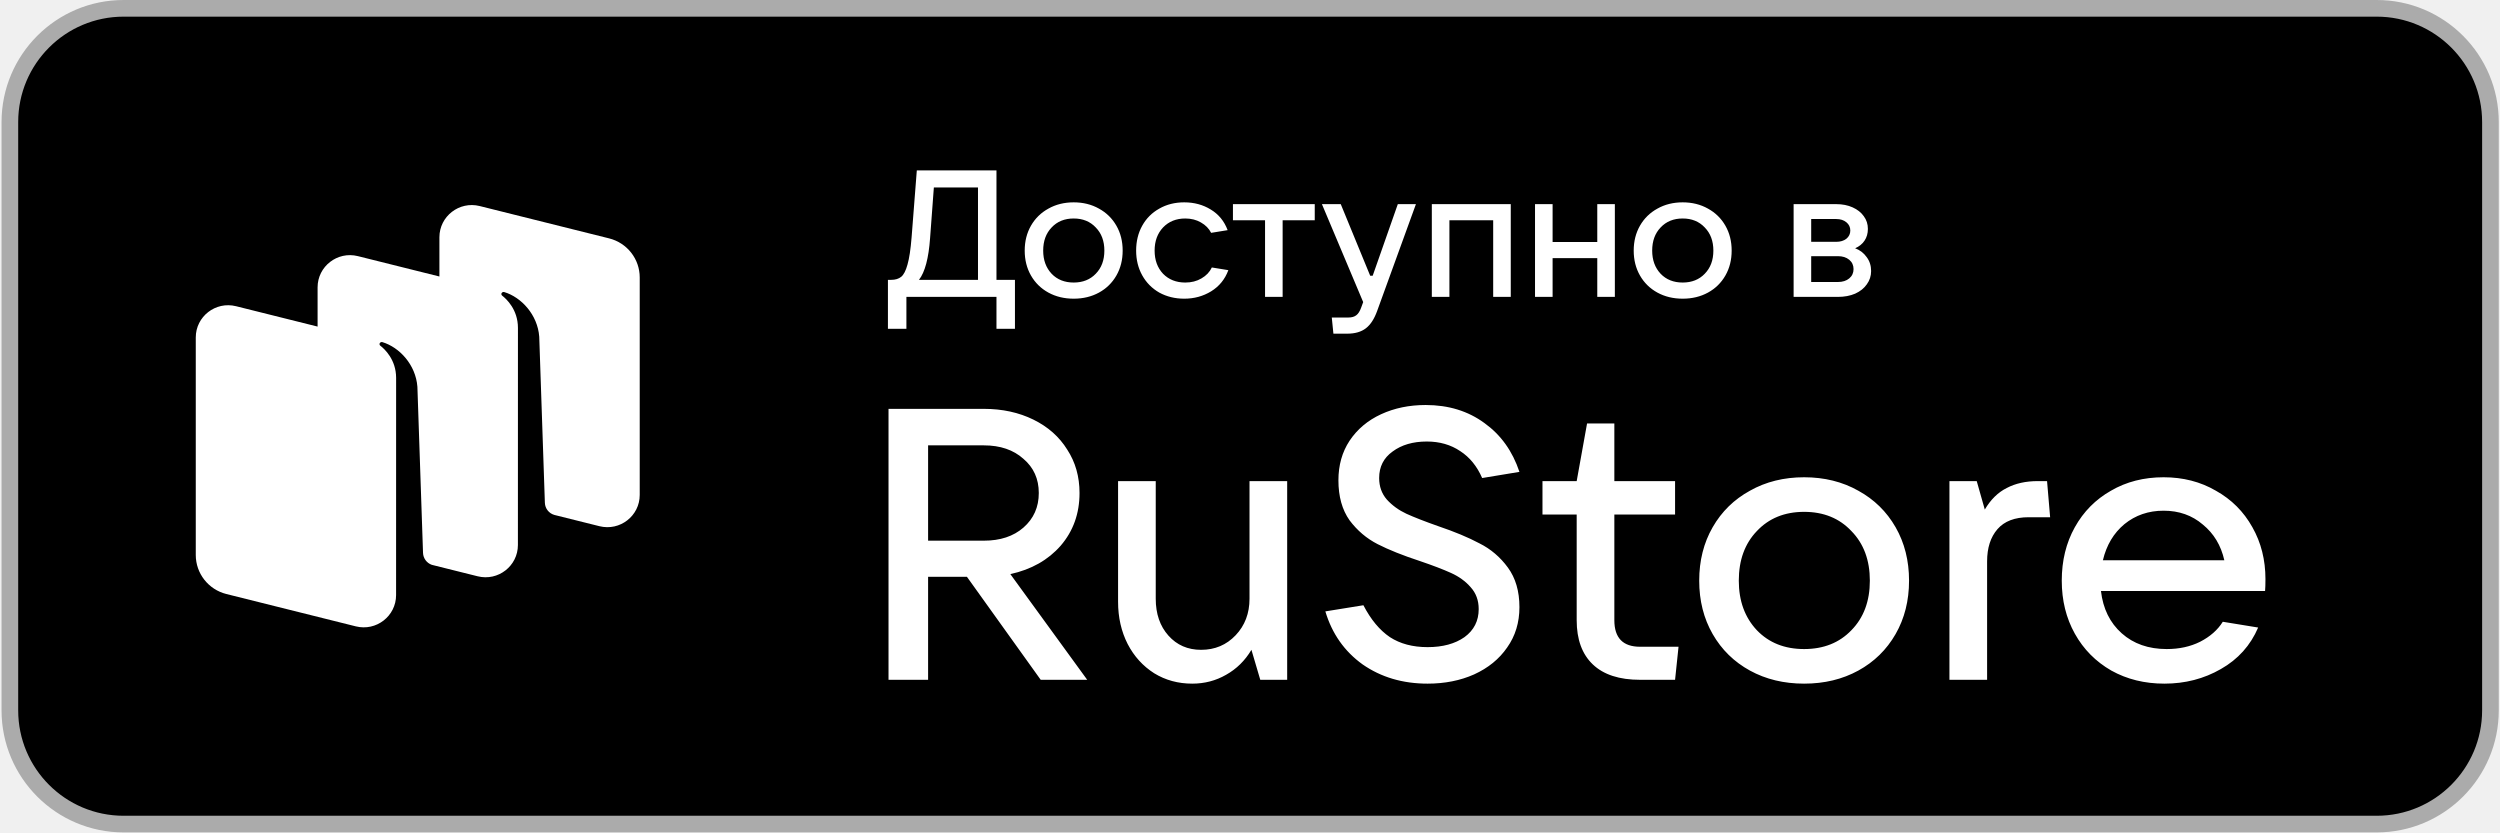
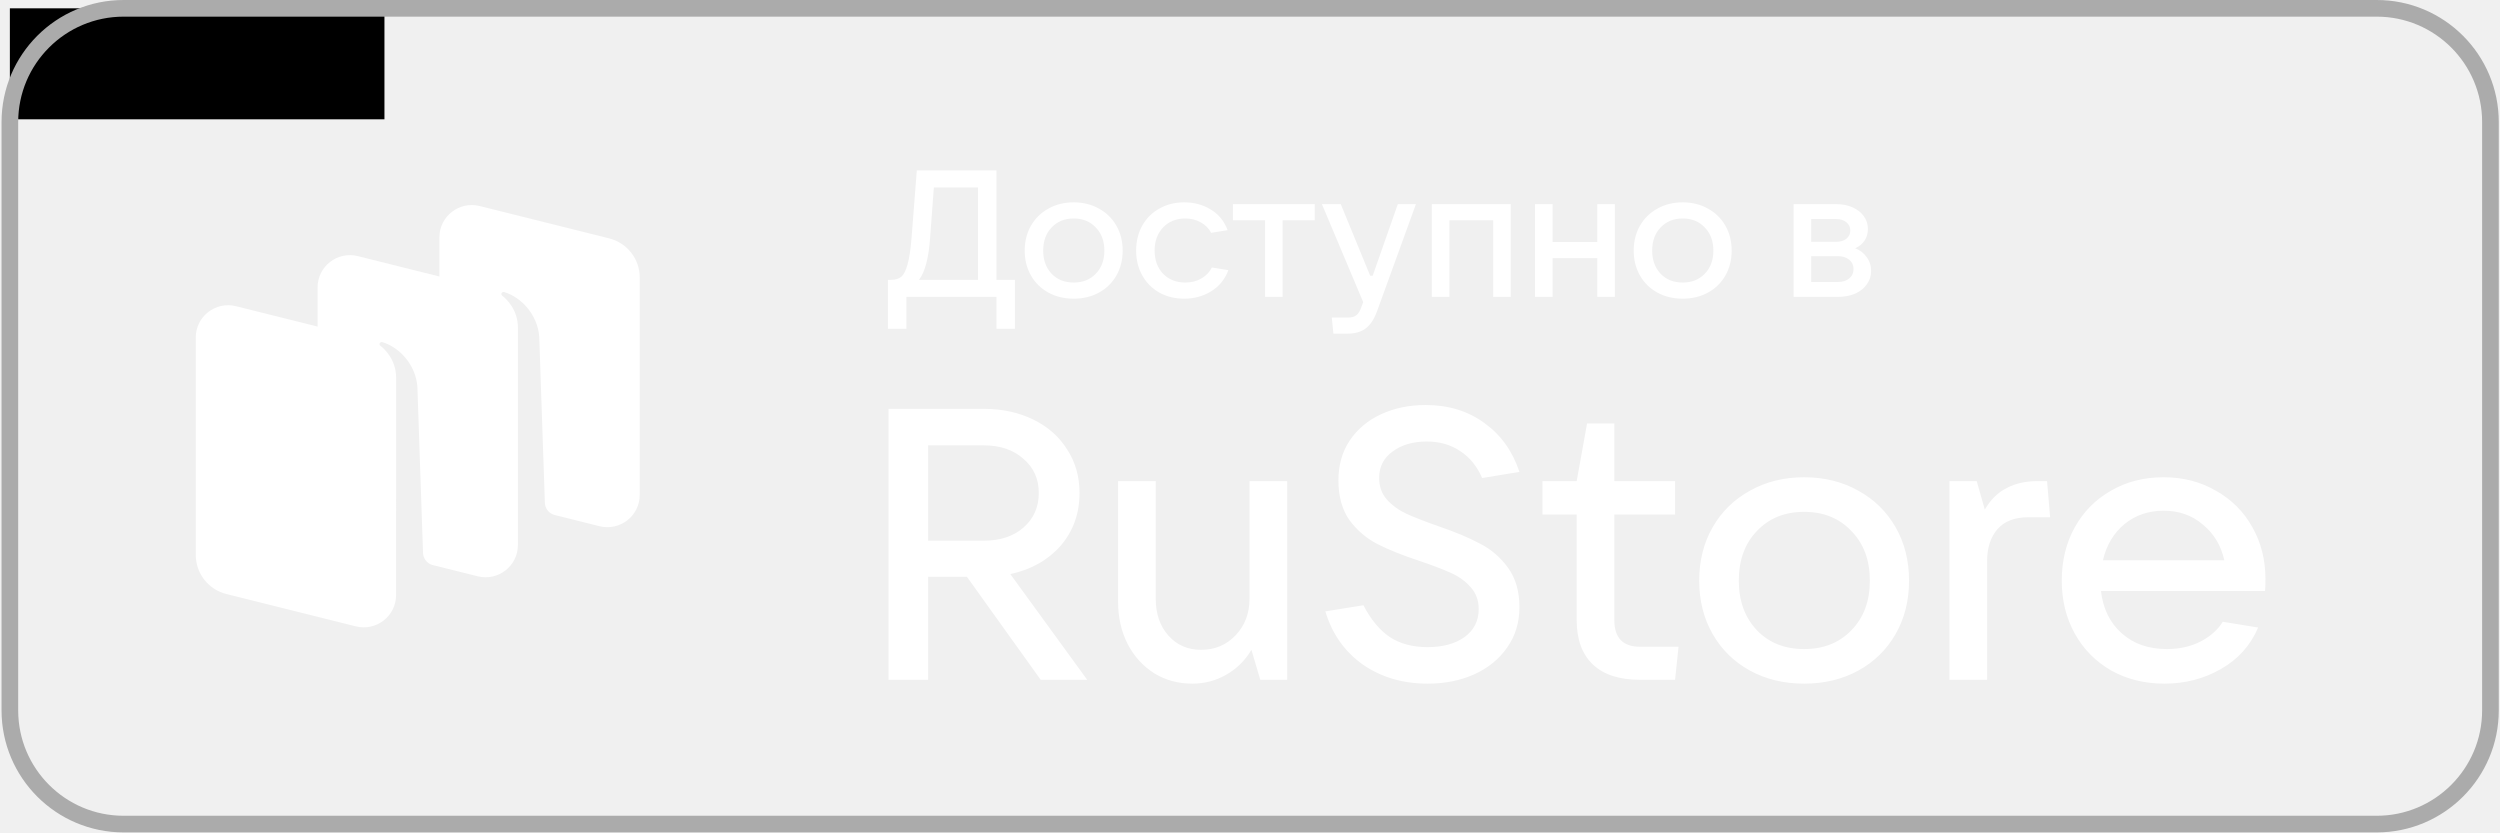
<svg xmlns="http://www.w3.org/2000/svg" width="901" height="300" viewBox="0 0 901 300" fill="none">
-   <rect x="3.556" y="3" width="894" height="294" rx="41" fill="black" />
+   <rect x="3.556" y="3" width="135" height="40" fill="black" />
  <path d="M199.776 185.577L216.048 189.642C223.415 191.482 230.556 185.939 230.556 178.381V99.987C230.556 93.333 226.009 87.531 219.523 85.911L172.871 74.257C165.504 72.417 158.363 77.96 158.363 85.518V99.65L128.969 92.307C121.602 90.467 114.46 96.01 114.46 103.568V117.7L85.065 110.357C77.698 108.517 70.556 114.06 70.556 121.618L70.556 200.012C70.556 206.666 75.104 212.468 81.59 214.088L128.241 225.742C135.608 227.582 142.75 222.039 142.75 214.481L142.762 136.192C142.762 129.579 138.576 125.754 137.058 124.579C136.768 124.355 136.688 123.937 136.896 123.635C137.1 123.338 137.468 123.198 137.813 123.302C143.96 125.158 149.842 131.46 150.429 139.384L152.458 199.253C152.525 201.219 153.796 202.924 155.626 203.566L172.145 207.692C179.512 209.533 186.654 203.989 186.654 196.431L186.666 118.16C186.666 111.546 182.488 107.712 180.97 106.537C180.681 106.313 180.601 105.895 180.808 105.593C181.013 105.296 181.381 105.156 181.726 105.26C187.873 107.116 193.755 113.418 194.342 121.342L196.371 181.207C196.441 183.253 197.821 185.013 199.776 185.577Z" fill="white" />
  <path d="M391.831 245H375.071L348.478 207.879H334.488V245H320.222V147.351H354.572C361.22 147.351 367.176 148.644 372.44 151.229C377.703 153.815 381.766 157.416 384.628 162.033C387.583 166.558 389.061 171.775 389.061 177.684C389.061 185.072 386.798 191.397 382.274 196.66C377.749 201.831 371.701 205.248 364.129 206.91L391.831 245ZM334.488 160.509V194.86H354.572C360.482 194.86 365.237 193.29 368.838 190.15C372.532 186.918 374.379 182.763 374.379 177.684C374.379 172.606 372.532 168.497 368.838 165.357C365.237 162.125 360.482 160.509 354.572 160.509H334.488ZM429.686 246.385C424.608 246.385 420.037 245.139 415.974 242.645C411.911 240.06 408.725 236.551 406.417 232.119C404.108 227.594 402.954 222.515 402.954 216.883V173.391H416.528V215.775C416.528 221.223 418.051 225.655 421.099 229.071C424.146 232.488 428.07 234.196 432.872 234.196C437.858 234.196 442.014 232.442 445.338 228.933C448.662 225.424 450.324 221.038 450.324 215.775V173.391H463.898V245H454.202L451.017 234.196C448.708 238.075 445.661 241.076 441.875 243.199C438.181 245.323 434.119 246.385 429.686 246.385ZM514.501 246.385C505.544 246.385 497.741 244.077 491.092 239.46C484.536 234.75 480.058 228.379 477.657 220.345L491.369 218.129C494.047 223.3 497.233 227.132 500.927 229.625C504.62 232.026 509.145 233.227 514.501 233.227C519.949 233.227 524.381 232.026 527.797 229.625C531.214 227.132 532.922 223.762 532.922 219.514C532.922 216.375 531.953 213.743 530.014 211.619C528.167 209.495 525.812 207.787 522.95 206.494C520.087 205.202 516.347 203.77 511.73 202.201C505.544 200.169 500.465 198.138 496.494 196.106C492.524 194.075 489.153 191.212 486.383 187.519C483.705 183.733 482.366 178.931 482.366 173.114C482.366 167.666 483.705 162.91 486.383 158.847C489.153 154.692 492.939 151.506 497.741 149.29C502.543 147.074 507.898 145.966 513.808 145.966C522.026 145.966 529.09 148.136 535 152.476C540.91 156.723 545.111 162.587 547.604 170.066L534.169 172.283C532.322 168.035 529.69 164.803 526.274 162.587C522.857 160.278 518.84 159.124 514.224 159.124C509.237 159.124 505.128 160.325 501.896 162.725C498.664 165.034 497.048 168.22 497.048 172.283C497.048 175.33 497.972 177.915 499.819 180.039C501.758 182.163 504.112 183.871 506.883 185.164C509.745 186.457 513.531 187.934 518.24 189.596C524.242 191.628 529.229 193.705 533.199 195.829C537.262 197.861 540.679 200.769 543.449 204.555C546.219 208.341 547.604 213.097 547.604 218.822C547.604 224.362 546.127 229.21 543.172 233.365C540.309 237.52 536.339 240.752 531.26 243.061C526.274 245.277 520.687 246.385 514.501 246.385ZM604.942 233.088L603.695 245H591.091C583.611 245 577.932 243.153 574.054 239.46C570.176 235.766 568.237 230.457 568.237 223.531V185.441H555.909V173.391H568.237L571.977 152.614H581.811V173.391H603.695V185.441H581.811V223.531C581.811 229.902 584.904 233.088 591.091 233.088H604.942ZM650.208 246.385C642.914 246.385 636.404 244.815 630.679 241.676C624.953 238.536 620.475 234.15 617.243 228.517C614.011 222.885 612.395 216.467 612.395 209.265C612.395 202.062 614.011 195.644 617.243 190.012C620.475 184.379 624.953 179.993 630.679 176.853C636.404 173.621 642.914 172.006 650.208 172.006C657.503 172.006 664.013 173.621 669.738 176.853C675.463 179.993 679.942 184.379 683.174 190.012C686.405 195.644 688.021 202.062 688.021 209.265C688.021 216.467 686.405 222.885 683.174 228.517C679.942 234.15 675.463 238.536 669.738 241.676C664.013 244.815 657.503 246.385 650.208 246.385ZM650.208 233.919C657.226 233.919 662.905 231.657 667.245 227.132C671.677 222.608 673.893 216.652 673.893 209.265C673.893 201.877 671.677 195.921 667.245 191.397C662.905 186.78 657.226 184.471 650.208 184.471C643.191 184.471 637.512 186.78 633.172 191.397C628.832 195.921 626.662 201.877 626.662 209.265C626.662 216.559 628.832 222.515 633.172 227.132C637.512 231.657 643.191 233.919 650.208 233.919ZM702.578 245V173.391H712.412L715.321 183.64C717.445 180.039 720.076 177.454 723.216 175.884C726.355 174.222 730.095 173.391 734.435 173.391H737.759L738.867 186.411H731.111C726.124 186.411 722.385 187.842 719.892 190.704C717.398 193.567 716.152 197.445 716.152 202.339V245H702.578ZM816.469 208.711C816.469 210.557 816.423 211.989 816.331 213.004H757.187C757.926 219.376 760.419 224.454 764.667 228.24C768.915 232.026 774.316 233.919 780.872 233.919C785.397 233.919 789.414 233.042 792.923 231.288C796.524 229.441 799.248 227.04 801.095 224.085L813.838 226.163C811.068 232.626 806.589 237.613 800.402 241.122C794.308 244.631 787.521 246.385 780.041 246.385C772.931 246.385 766.56 244.815 760.927 241.676C755.294 238.444 750.908 234.012 747.769 228.379C744.629 222.746 743.059 216.375 743.059 209.265C743.059 202.062 744.629 195.644 747.769 190.012C750.908 184.379 755.248 179.993 760.789 176.853C766.329 173.621 772.654 172.006 779.764 172.006C786.782 172.006 793.061 173.621 798.602 176.853C804.234 179.993 808.621 184.379 811.76 190.012C814.9 195.552 816.469 201.785 816.469 208.711ZM779.764 184.056C774.316 184.056 769.607 185.672 765.636 188.904C761.758 192.136 759.173 196.476 757.88 201.924H801.649C800.448 196.568 797.863 192.274 793.892 189.042C790.014 185.718 785.305 184.056 779.764 184.056Z" fill="white" />
  <path d="M320.009 118.509V100.858H321.173C322.682 100.858 323.888 100.491 324.794 99.758C325.699 99.026 326.453 97.56 327.057 95.362C327.703 93.12 328.199 89.823 328.544 85.469L330.419 61.416H359.127V100.858H365.787V118.509H359.127V107H326.669V118.509H320.009ZM352.467 100.858V67.559H336.561L335.204 85.792C334.686 93.077 333.35 98.099 331.195 100.858H352.467ZM386.957 107.647C383.552 107.647 380.513 106.914 377.84 105.448C375.168 103.983 373.077 101.935 371.568 99.306C370.06 96.676 369.305 93.68 369.305 90.318C369.305 86.956 370.06 83.96 371.568 81.331C373.077 78.701 375.168 76.654 377.84 75.188C380.513 73.68 383.552 72.925 386.957 72.925C390.362 72.925 393.401 73.68 396.074 75.188C398.746 76.654 400.837 78.701 402.345 81.331C403.854 83.96 404.608 86.956 404.608 90.318C404.608 93.68 403.854 96.676 402.345 99.306C400.837 101.935 398.746 103.983 396.074 105.448C393.401 106.914 390.362 107.647 386.957 107.647ZM386.957 101.827C390.233 101.827 392.884 100.771 394.91 98.659C396.979 96.547 398.013 93.767 398.013 90.318C398.013 86.87 396.979 84.09 394.91 81.978C392.884 79.822 390.233 78.745 386.957 78.745C383.681 78.745 381.03 79.822 379.004 81.978C376.978 84.09 375.965 86.87 375.965 90.318C375.965 93.724 376.978 96.504 379.004 98.659C381.03 100.771 383.681 101.827 386.957 101.827ZM426.792 107.647C423.473 107.647 420.477 106.914 417.805 105.448C415.175 103.94 413.128 101.87 411.662 99.241C410.197 96.612 409.464 93.637 409.464 90.318C409.464 86.956 410.197 83.96 411.662 81.331C413.128 78.701 415.175 76.654 417.805 75.188C420.434 73.68 423.43 72.925 426.792 72.925C430.37 72.925 433.56 73.787 436.361 75.512C439.206 77.236 441.232 79.715 442.439 82.947L436.491 83.917C435.715 82.365 434.486 81.115 432.805 80.167C431.167 79.219 429.292 78.745 427.18 78.745C423.904 78.745 421.232 79.822 419.162 81.978C417.137 84.133 416.124 86.913 416.124 90.318C416.124 93.724 417.137 96.504 419.162 98.659C421.232 100.771 423.904 101.827 427.18 101.827C429.378 101.827 431.318 101.332 432.999 100.34C434.723 99.349 435.973 98.034 436.749 96.396L442.698 97.366C441.491 100.642 439.422 103.185 436.491 104.996C433.603 106.763 430.37 107.647 426.792 107.647ZM462.261 107H455.925V79.391H444.351V73.572H473.835V79.391H462.261V107ZM503.77 73.572H510.3L496.334 112.043C495.3 114.931 493.942 117.022 492.261 118.315C490.58 119.608 488.338 120.255 485.537 120.255H480.558L479.976 114.436H485.925C487.175 114.436 488.144 114.155 488.834 113.595C489.524 113.078 490.106 112.151 490.58 110.815L491.291 108.875L476.42 73.572H483.209L493.813 99.37H494.718L503.77 73.572ZM522.367 107H516.03V73.572H544.48V107H538.143V79.391H522.367V107ZM575.657 87.215V73.572H581.994V107H575.657V93.034H559.557V107H553.221V73.572H559.557V87.215H575.657ZM606.439 107.647C603.034 107.647 599.995 106.914 597.323 105.448C594.65 103.983 592.559 101.935 591.051 99.306C589.542 96.676 588.788 93.68 588.788 90.318C588.788 86.956 589.542 83.96 591.051 81.331C592.559 78.701 594.65 76.654 597.323 75.188C599.995 73.68 603.034 72.925 606.439 72.925C609.845 72.925 612.883 73.68 615.556 75.188C618.229 76.654 620.319 78.701 621.828 81.331C623.336 83.96 624.091 86.956 624.091 90.318C624.091 93.68 623.336 96.676 621.828 99.306C620.319 101.935 618.229 103.983 615.556 105.448C612.883 106.914 609.845 107.647 606.439 107.647ZM606.439 101.827C609.715 101.827 612.366 100.771 614.392 98.659C616.461 96.547 617.496 93.767 617.496 90.318C617.496 86.87 616.461 84.09 614.392 81.978C612.366 79.822 609.715 78.745 606.439 78.745C603.163 78.745 600.512 79.822 598.486 81.978C596.46 84.09 595.447 86.87 595.447 90.318C595.447 93.724 596.46 96.504 598.486 98.659C600.512 100.771 603.163 101.827 606.439 101.827ZM668.596 89.478C670.321 90.124 671.7 91.18 672.735 92.646C673.812 94.069 674.351 95.75 674.351 97.689C674.351 99.457 673.834 101.051 672.799 102.474C671.808 103.896 670.407 105.017 668.596 105.836C666.786 106.612 664.717 107 662.389 107H646.419V73.572H661.807C664.006 73.572 665.967 73.96 667.691 74.736C669.415 75.512 670.752 76.568 671.7 77.904C672.691 79.24 673.187 80.771 673.187 82.495C673.187 84.133 672.778 85.555 671.959 86.762C671.183 87.926 670.062 88.831 668.596 89.478ZM652.755 78.939V87.15H661.807C663.273 87.15 664.48 86.784 665.428 86.051C666.377 85.275 666.851 84.284 666.851 83.077C666.851 81.87 666.377 80.878 665.428 80.102C664.48 79.326 663.273 78.939 661.807 78.939H652.755ZM662.389 101.633C664.07 101.633 665.428 101.202 666.463 100.34C667.497 99.478 668.015 98.357 668.015 96.978C668.015 95.599 667.497 94.478 666.463 93.616C665.428 92.754 664.07 92.323 662.389 92.323H652.755V101.633H662.389Z" fill="white" />
  <rect x="3.556" y="3" width="894" height="294" rx="41" stroke="#ABABAB" stroke-width="6" />
</svg>
